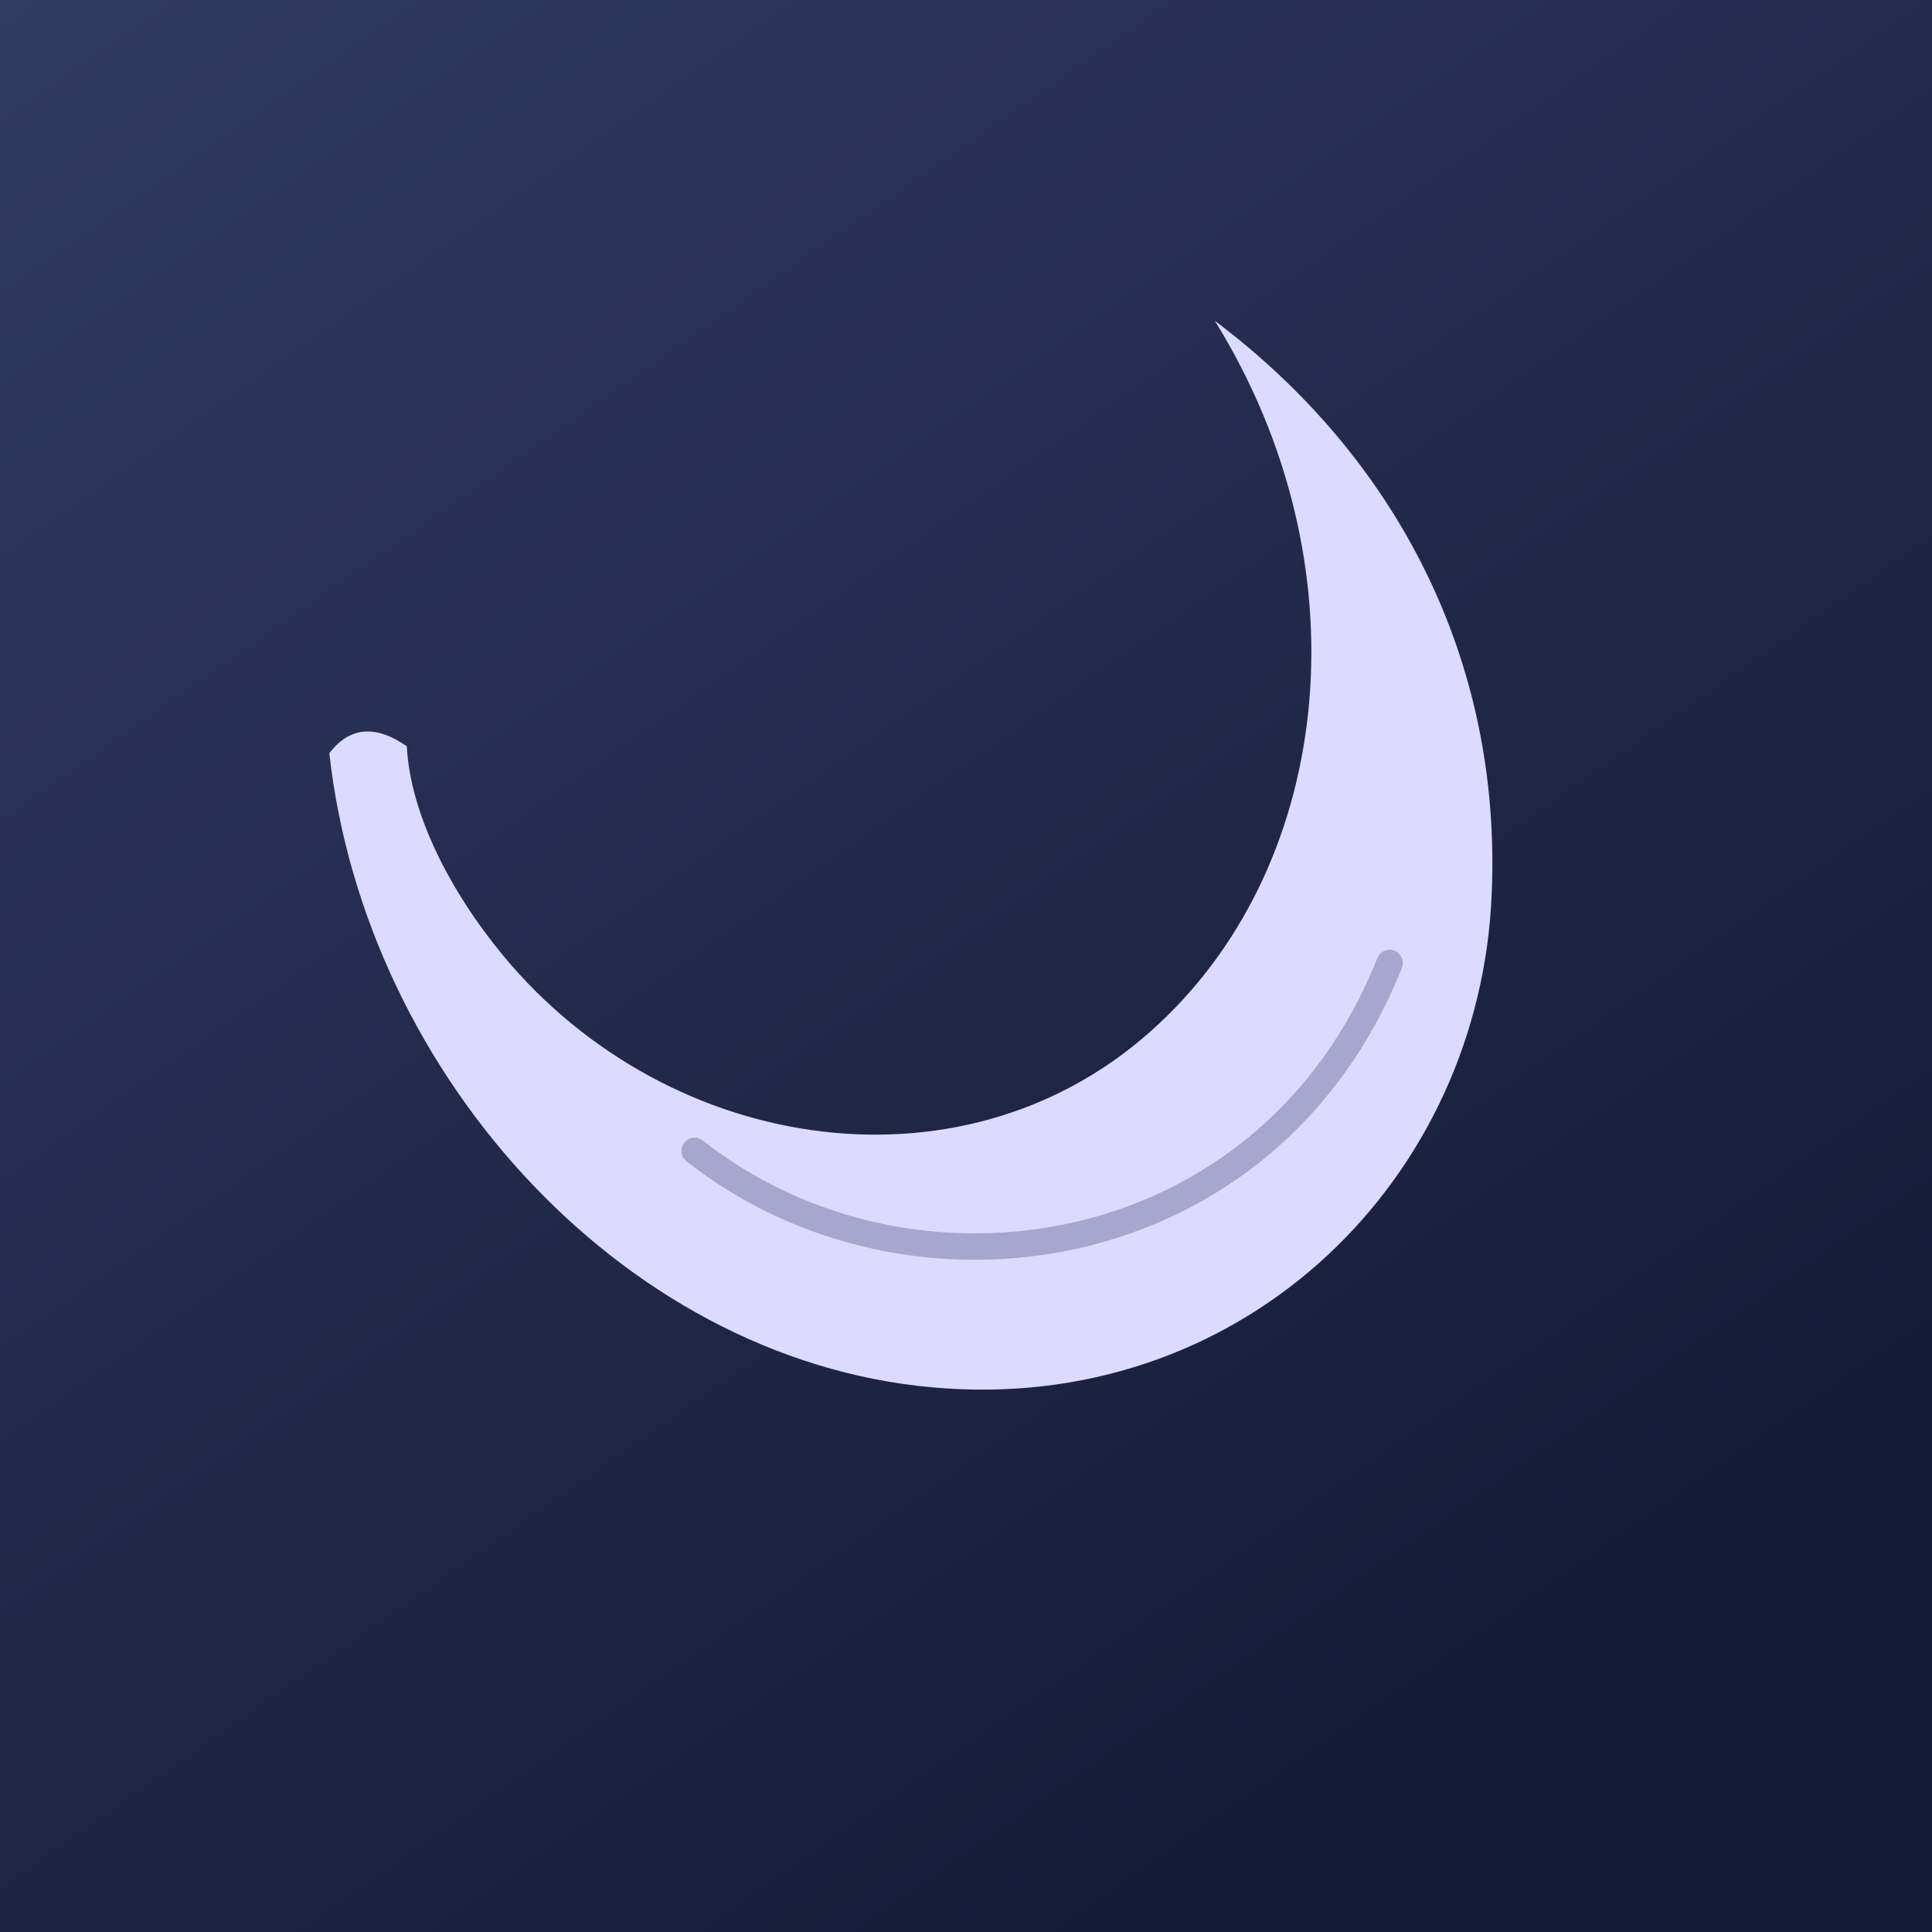
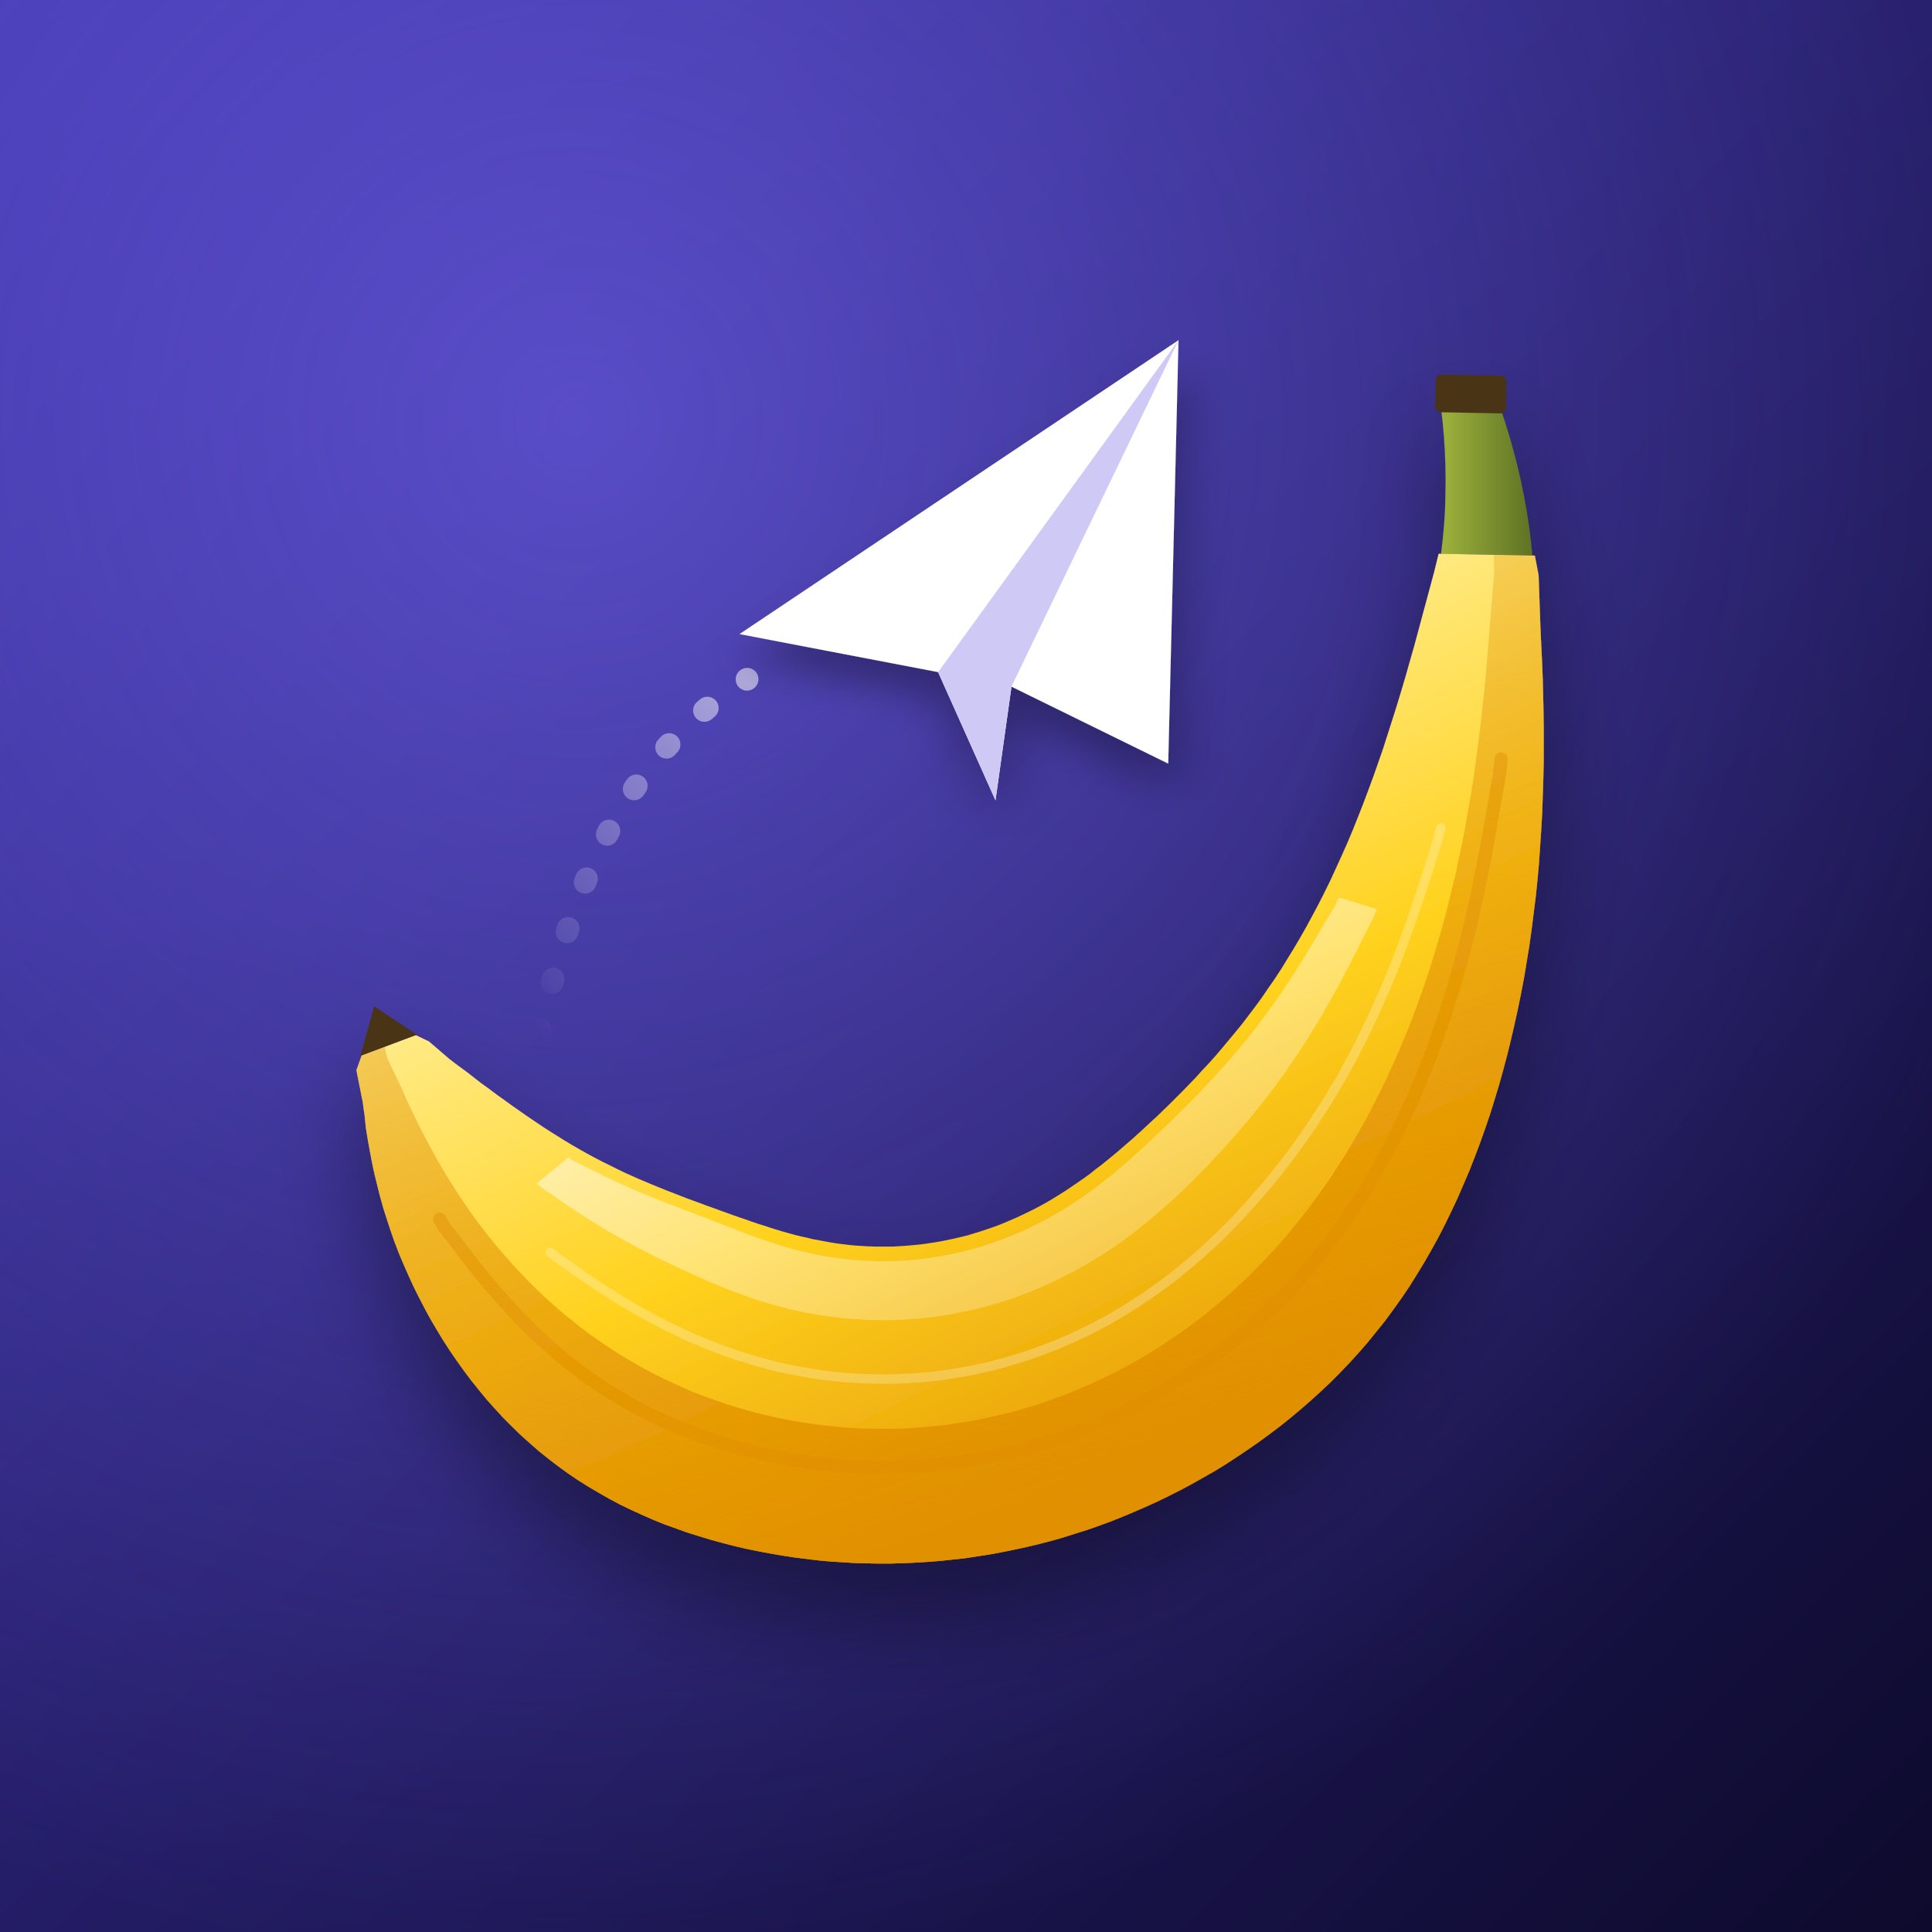
<svg xmlns="http://www.w3.org/2000/svg" width="1024" height="1024" viewBox="0 0 1024 1024">
  <defs>
-     <linearGradient id="bg" x2="0.7" y2="1">
-       <stop stop-color="#303B62" />
-       <stop offset="1" stop-color="#141A35" />
+     <linearGradient id="bg" x1="0" y1="0" x2="1" y2="1">
+       <stop offset="0" stop-color="#3A30A0" />
+       <stop offset="1" stop-color="#0D0A2C" />
    </linearGradient>
+     <radialGradient id="glow" cx="0.30" cy="0.22" r="0.8">
+       <stop offset="0" stop-color="#7C6CFF" stop-opacity="0.55" />
+       <stop offset="1" stop-color="#7C6CFF" stop-opacity="0" />
+     </radialGradient>
+     <linearGradient id="peel" x1="0.25" y1="0.2" x2="0.7" y2="1">
+       <stop offset="0" stop-color="#FFF5B0" />
+       <stop offset="0.5" stop-color="#FFD21F" />
+       <stop offset="1" stop-color="#E08E00" />
+     </linearGradient>
+     <linearGradient id="under" x1="0" y1="0" x2="0.4" y2="1">
+       <stop offset="0" stop-color="#E08E00" stop-opacity="0" />
+       <stop offset="1" stop-color="#E08E00" stop-opacity="0.85" />
+     </linearGradient>
+     <linearGradient id="hi" x1="0" y1="0" x2="1" y2="1">
+       <stop offset="0" stop-color="#FFFFFF" stop-opacity="0.9" />
+       <stop offset="1" stop-color="#FFFFFF" stop-opacity="0.15" />
+     </linearGradient>
+     <linearGradient id="stemg" x1="0" y1="0" x2="1" y2="0">
+       <stop offset="0" stop-color="#9DB23C" />
+       <stop offset="1" stop-color="#5E7224" />
+     </linearGradient>
+     <linearGradient id="trail" x1="0" y1="1" x2="1" y2="0">
+       <stop offset="0" stop-color="#FFFFFF" stop-opacity="0" />
+       <stop offset="1" stop-color="#FFFFFF" stop-opacity="0.55" />
+     </linearGradient>
+     <filter id="shadow" x="-25%" y="-25%" width="150%" height="160%">
+       <feGaussianBlur in="SourceAlpha" stdDeviation="24" />
+       <feOffset dy="30" />
+       <feComponentTransfer>
+         <feFuncA type="linear" slope="0.38" />
+       </feComponentTransfer>
+       <feMerge>
+         <feMergeNode />
+         <feMergeNode in="SourceGraphic" />
+       </feMerge>
+     </filter>
+     <filter id="pshadow" x="-40%" y="-40%" width="180%" height="190%">
+       <feGaussianBlur in="SourceAlpha" stdDeviation="12" />
+       <feOffset dy="14" />
+       <feComponentTransfer>
+         <feFuncA type="linear" slope="0.32" />
+       </feComponentTransfer>
+       <feMerge>
+         <feMergeNode />
+         <feMergeNode in="SourceGraphic" />
+       </feMerge>
+     </filter>
  </defs>
  <rect width="1024" height="1024" fill="url(#bg)" />
-   <g transform="rotate(-28 512 512)">
-     <path d="M 267 254 C 203 415 255 617 398 705 C 534 789 700 739 776 609 C 839 502 840 381 789 272 C 799 423 711 554 588 587 C 456 623 326 528 298 392 C 289 348 290 302 305 270 Q 291 243 267 254 Z" fill="#DDDAFF" />
-     <path d="M 339 531 C 398 665 579 728 711 616" fill="none" stroke="#303B62" stroke-opacity="0.32" stroke-width="14" stroke-linecap="round" />
+   <rect width="1024" height="1024" fill="url(#glow)" />
+   <g transform="translate(18 -6)">
+     <g filter="url(#shadow)">
+       <path d="M 745.8 299.6 L 746.7 291.8 L 747.4 284.0 L 747.9 276.2 L 748.1 268.4 L 748.2 260.6 L 748.1 252.8 L 747.8 245.0 L 747.3 237.2 L 746.6 229.4 L 745.7 221.5 L 777.2 222.1 L 779.8 230.0 L 782.2 237.8 L 784.4 245.7 L 786.4 253.5 L 788.2 261.3 L 789.8 269.2 L 791.2 277.0 L 792.4 284.8 L 793.4 292.6 L 794.2 300.4 Z" fill="url(#stemg)" />
+       <path d="M 745.7 221.5 L 777.2 222.1 L 777.4 208.1 L 746.0 207.5 Z" fill="#4A3418" stroke="#4A3418" stroke-width="6" stroke-linejoin="round" />
+       <path d="M 202.3 554.6 L 209.4 558.0 L 220.2 567.3 L 222.3 568.9 L 224.4 570.5 L 229.2 574.0 L 233.7 577.5 L 237.3 580.3 L 241.2 583.1 L 245.3 586.2 L 249.4 589.1 L 253.4 592.0 L 257.4 594.8 L 261.4 597.6 L 265.4 600.3 L 269.4 603.0 L 273.4 605.6 L 277.4 608.1 L 281.4 610.6 L 285.4 613.0 L 289.4 615.3 L 293.3 617.5 L 297.2 619.6 L 301.2 621.7 L 305.1 623.6 L 308.9 625.5 L 312.8 627.4 L 316.6 629.1 L 320.4 630.8 L 324.2 632.4 L 328.0 634.0 L 331.7 635.5 L 335.4 637.0 L 339.0 638.4 L 342.6 639.8 L 346.2 641.2 L 349.8 642.5 L 353.3 643.8 L 356.8 645.1 L 360.2 646.3 L 363.7 647.6 L 367.1 648.8 L 370.4 650.0 L 373.8 651.2 L 377.1 652.3 L 380.4 653.5 L 383.7 654.6 L 386.9 655.6 L 390.2 656.7 L 393.4 657.7 L 396.7 658.7 L 399.9 659.6 L 403.2 660.5 L 406.4 661.3 L 409.7 662.0 L 412.9 662.8 L 416.2 663.4 L 419.4 664.0 L 422.7 664.6 L 425.9 665.1 L 429.2 665.5 L 432.5 665.9 L 435.8 666.2 L 439.1 666.4 L 442.3 666.6 L 445.6 666.7 L 448.9 666.7 L 452.2 666.7 L 455.5 666.7 L 458.8 666.5 L 462.1 666.3 L 465.4 666.0 L 468.7 665.7 L 472.0 665.3 L 475.3 664.8 L 478.6 664.3 L 481.9 663.7 L 485.2 663.0 L 488.5 662.3 L 491.8 661.5 L 495.1 660.7 L 498.3 659.7 L 501.6 658.7 L 504.9 657.6 L 508.1 656.5 L 511.4 655.3 L 514.6 654.0 L 517.9 652.6 L 521.1 651.2 L 524.3 649.7 L 527.6 648.1 L 530.8 646.5 L 534.0 644.8 L 537.2 643.0 L 540.4 641.1 L 543.6 639.1 L 546.8 637.1 L 549.9 635.0 L 553.1 632.8 L 556.3 630.6 L 559.5 628.3 L 562.6 625.8 L 565.8 623.4 L 569.0 620.8 L 572.2 618.2 L 575.4 615.5 L 578.6 612.7 L 581.9 609.9 L 585.1 607.0 L 588.4 604.0 L 591.7 600.9 L 595.1 597.8 L 598.4 594.6 L 601.8 591.3 L 605.2 587.9 L 608.6 584.5 L 612.1 580.9 L 615.6 577.3 L 619.0 573.5 L 622.6 569.7 L 626.1 565.8 L 629.6 561.7 L 633.1 557.5 L 636.6 553.3 L 640.2 548.9 L 643.7 544.3 L 647.2 539.7 L 650.7 534.9 L 654.1 529.9 L 657.6 524.9 L 661.0 519.7 L 664.3 514.3 L 667.7 508.8 L 671.0 503.2 L 674.3 497.4 L 677.5 491.5 L 680.7 485.5 L 683.9 479.2 L 687.0 472.9 L 690.0 466.4 L 693.0 459.8 L 696.0 453.1 L 698.9 446.2 L 701.7 439.2 L 704.5 432.1 L 707.2 424.9 L 709.9 417.6 L 712.5 410.2 L 715.1 402.7 L 717.5 395.2 L 719.9 387.7 L 722.3 380.1 L 724.7 372.2 L 726.9 364.8 L 728.9 357.7 L 731.4 349.0 L 733.8 340.1 L 734.9 336.0 L 736.0 331.9 L 742.1 309.3 L 744.5 299.5 L 795.5 300.5 L 797.5 310.9 L 798.4 336.7 L 798.6 341.4 L 798.8 345.9 L 799.3 356.1 L 799.7 366.1 L 799.9 374.2 L 800.1 382.8 L 800.2 391.9 L 800.2 400.9 L 800.2 409.8 L 800.0 418.7 L 799.7 427.7 L 799.4 436.7 L 798.9 445.6 L 798.3 454.5 L 797.7 463.4 L 796.9 472.3 L 796.0 481.1 L 794.9 489.8 L 793.8 498.5 L 792.6 507.1 L 791.2 515.6 L 789.8 524.1 L 788.2 532.5 L 786.5 540.8 L 784.7 549.0 L 782.8 557.2 L 780.8 565.3 L 778.7 573.2 L 776.5 581.1 L 774.1 589.0 L 771.7 596.7 L 769.1 604.3 L 766.4 611.9 L 763.6 619.3 L 760.7 626.7 L 757.6 633.9 L 754.5 641.1 L 751.2 648.1 L 747.8 655.1 L 744.3 661.9 L 740.6 668.6 L 736.8 675.2 L 732.9 681.6 L 728.9 688.0 L 724.7 694.2 L 720.4 700.2 L 716.0 706.2 L 711.4 711.9 L 706.8 717.6 L 702.0 723.1 L 697.1 728.5 L 692.1 733.7 L 687.0 738.8 L 681.8 743.7 L 676.5 748.5 L 671.1 753.2 L 665.7 757.7 L 660.2 762.1 L 654.5 766.4 L 648.9 770.5 L 643.1 774.5 L 637.3 778.4 L 631.5 782.2 L 625.6 785.8 L 619.6 789.2 L 613.6 792.6 L 607.6 795.8 L 601.5 798.9 L 595.3 801.9 L 589.1 804.7 L 582.9 807.4 L 576.7 810.0 L 570.4 812.5 L 564.1 814.8 L 557.8 817.0 L 551.4 819.0 L 545.1 821.0 L 538.7 822.8 L 532.2 824.5 L 525.8 826.0 L 519.3 827.4 L 512.9 828.7 L 506.4 829.9 L 499.9 830.9 L 493.4 831.9 L 486.9 832.6 L 480.4 833.3 L 473.9 833.8 L 467.4 834.2 L 460.8 834.5 L 454.3 834.7 L 447.8 834.7 L 441.3 834.6 L 434.8 834.4 L 428.4 834.0 L 421.9 833.6 L 415.4 833.0 L 409.0 832.2 L 402.6 831.4 L 396.2 830.4 L 389.8 829.3 L 383.5 828.1 L 377.1 826.8 L 370.8 825.3 L 364.6 823.7 L 358.4 822.0 L 352.2 820.1 L 346.1 818.2 L 340.0 816.0 L 333.9 813.8 L 328.0 811.4 L 322.1 808.8 L 316.2 806.1 L 310.4 803.3 L 304.8 800.3 L 299.2 797.1 L 293.6 793.8 L 288.2 790.4 L 282.9 786.8 L 277.7 783.0 L 272.6 779.1 L 267.6 775.1 L 262.7 770.8 L 257.9 766.5 L 253.3 762.0 L 248.7 757.4 L 244.3 752.6 L 240.0 747.8 L 235.9 742.8 L 231.8 737.7 L 227.9 732.5 L 224.1 727.2 L 220.4 721.8 L 216.9 716.4 L 213.5 710.8 L 210.2 705.2 L 207.1 699.5 L 204.1 693.7 L 201.2 687.9 L 198.5 682.0 L 195.9 676.1 L 193.4 670.2 L 191.1 664.2 L 189.0 658.2 L 187.0 652.1 L 185.1 646.1 L 183.4 640.0 L 181.9 634.0 L 180.4 627.9 L 179.1 621.8 L 178.0 615.9 L 177.0 610.4 L 175.9 603.7 L 175.2 596.7 L 174.7 593.6 L 174.3 590.4 L 170.9 573.2 L 173.7 565.4 Z" fill="url(#peel)" />
+       <path d="M 185.8 560.8 L 187.2 566.7 L 193.8 580.6 L 195.0 583.1 L 196.1 585.6 L 198.5 591.1 L 201.1 596.4 L 203.2 600.8 L 205.5 605.4 L 208.0 610.2 L 210.6 614.9 L 213.1 619.6 L 215.8 624.3 L 218.6 629.0 L 221.5 633.6 L 224.4 638.2 L 227.4 642.7 L 230.5 647.2 L 233.7 651.7 L 237.0 656.1 L 240.3 660.4 L 243.7 664.6 L 247.2 668.8 L 250.8 672.9 L 254.4 677.0 L 258.1 680.9 L 261.8 684.8 L 265.6 688.6 L 269.5 692.3 L 273.4 695.9 L 277.4 699.4 L 281.4 702.9 L 285.6 706.2 L 289.7 709.5 L 293.9 712.7 L 298.2 715.7 L 302.5 718.7 L 306.9 721.6 L 311.3 724.4 L 315.8 727.1 L 320.3 729.7 L 324.8 732.2 L 329.4 734.6 L 334.1 736.9 L 338.8 739.1 L 343.5 741.2 L 348.2 743.3 L 353.0 745.2 L 357.8 747.0 L 362.7 748.7 L 367.6 750.4 L 372.5 751.9 L 377.4 753.3 L 382.4 754.7 L 387.3 755.9 L 392.3 757.1 L 397.4 758.1 L 402.4 759.1 L 407.4 759.9 L 412.5 760.7 L 417.6 761.4 L 422.7 761.9 L 427.8 762.4 L 432.9 762.8 L 438.0 763.1 L 443.2 763.2 L 448.3 763.3 L 453.4 763.3 L 458.6 763.2 L 463.7 763.0 L 468.9 762.6 L 474.0 762.2 L 479.2 761.7 L 484.3 761.1 L 489.4 760.3 L 494.6 759.5 L 499.7 758.6 L 504.8 757.6 L 509.9 756.4 L 515.0 755.2 L 520.1 753.9 L 525.2 752.4 L 530.3 750.9 L 535.3 749.3 L 540.3 747.5 L 545.3 745.7 L 550.3 743.7 L 555.3 741.6 L 560.2 739.5 L 565.2 737.2 L 570.1 734.8 L 574.9 732.4 L 579.8 729.8 L 584.6 727.1 L 589.4 724.3 L 594.1 721.4 L 598.8 718.4 L 603.5 715.2 L 608.2 712.0 L 612.8 708.7 L 617.4 705.2 L 621.9 701.7 L 626.4 698.0 L 630.8 694.3 L 635.2 690.4 L 639.6 686.4 L 643.9 682.3 L 648.1 678.1 L 652.3 673.7 L 656.5 669.3 L 660.6 664.8 L 664.6 660.1 L 668.5 655.3 L 672.5 650.4 L 676.3 645.4 L 680.1 640.3 L 683.8 635.1 L 687.5 629.8 L 691.0 624.3 L 694.6 618.8 L 698.0 613.1 L 701.4 607.4 L 704.7 601.5 L 708.0 595.5 L 711.1 589.4 L 714.2 583.2 L 717.3 576.8 L 720.2 570.4 L 723.1 563.9 L 725.9 557.2 L 728.7 550.5 L 731.3 543.6 L 733.9 536.6 L 736.4 529.6 L 738.8 522.4 L 741.2 515.1 L 743.4 507.7 L 745.6 500.2 L 747.7 492.6 L 749.7 484.9 L 751.6 477.0 L 753.5 469.2 L 755.2 461.2 L 756.9 453.1 L 758.5 445.0 L 759.9 436.8 L 761.4 428.5 L 762.7 420.3 L 763.9 411.9 L 765.0 403.6 L 766.1 395.3 L 767.1 386.9 L 768.0 378.3 L 768.9 370.2 L 769.6 362.5 L 770.4 353.1 L 771.2 343.4 L 771.5 339.1 L 771.9 334.7 L 773.9 310.2 L 773.8 300.1 L 795.5 300.5 L 797.5 310.9 L 798.4 336.7 L 798.6 341.4 L 798.8 345.9 L 799.3 356.1 L 799.7 366.1 L 799.9 374.2 L 800.1 382.8 L 800.2 391.9 L 800.2 400.9 L 800.2 409.8 L 800.0 418.7 L 799.7 427.7 L 799.4 436.7 L 798.9 445.6 L 798.3 454.5 L 797.7 463.4 L 796.9 472.3 L 796.0 481.1 L 794.9 489.8 L 793.8 498.5 L 792.6 507.1 L 791.2 515.6 L 789.8 524.1 L 788.2 532.5 L 786.5 540.8 L 784.7 549.0 L 782.8 557.2 L 780.8 565.3 L 778.7 573.2 L 776.5 581.1 L 774.1 589.0 L 771.7 596.7 L 769.1 604.3 L 766.4 611.9 L 763.6 619.3 L 760.7 626.7 L 757.6 633.9 L 754.5 641.1 L 751.2 648.1 L 747.8 655.1 L 744.3 661.9 L 740.6 668.6 L 736.8 675.2 L 732.9 681.6 L 728.9 688.0 L 724.7 694.2 L 720.4 700.2 L 716.0 706.2 L 711.4 711.9 L 706.8 717.6 L 702.0 723.1 L 697.1 728.5 L 692.1 733.7 L 687.0 738.8 L 681.8 743.7 L 676.5 748.5 L 671.1 753.2 L 665.7 757.7 L 660.2 762.1 L 654.5 766.4 L 648.9 770.5 L 643.1 774.5 L 637.3 778.4 L 631.5 782.2 L 625.6 785.8 L 619.6 789.2 L 613.6 792.6 L 607.6 795.8 L 601.5 798.9 L 595.3 801.9 L 589.1 804.7 L 582.9 807.4 L 576.7 810.0 L 570.4 812.5 L 564.1 814.8 L 557.8 817.0 L 551.4 819.0 L 545.1 821.0 L 538.7 822.8 L 532.2 824.5 L 525.8 826.0 L 519.3 827.4 L 512.9 828.7 L 506.4 829.9 L 499.9 830.9 L 493.4 831.9 L 486.9 832.6 L 480.4 833.3 L 473.9 833.8 L 467.4 834.2 L 460.8 834.5 L 454.3 834.7 L 447.8 834.7 L 441.3 834.6 L 434.8 834.4 L 428.4 834.0 L 421.9 833.6 L 415.4 833.0 L 409.0 832.2 L 402.6 831.4 L 396.2 830.4 L 389.8 829.3 L 383.5 828.1 L 377.1 826.8 L 370.8 825.3 L 364.6 823.7 L 358.4 822.0 L 352.2 820.1 L 346.1 818.2 L 340.0 816.0 L 333.9 813.8 L 328.0 811.4 L 322.1 808.8 L 316.2 806.1 L 310.4 803.3 L 304.8 800.3 L 299.2 797.1 L 293.6 793.8 L 288.2 790.4 L 282.9 786.8 L 277.7 783.0 L 272.6 779.1 L 267.6 775.1 L 262.7 770.8 L 257.9 766.5 L 253.3 762.0 L 248.7 757.4 L 244.3 752.6 L 240.0 747.8 L 235.9 742.8 L 231.8 737.7 L 227.9 732.5 L 224.1 727.2 L 220.4 721.8 L 216.9 716.4 L 213.5 710.8 L 210.2 705.2 L 207.1 699.5 L 204.1 693.7 L 201.2 687.9 L 198.5 682.0 L 195.9 676.1 L 193.4 670.2 L 191.1 664.2 L 189.0 658.2 L 187.0 652.1 L 185.1 646.1 L 183.4 640.0 L 181.9 634.0 L 180.4 627.9 L 179.1 621.8 L 178.0 615.9 L 177.0 610.4 L 175.9 603.7 L 175.2 596.7 L 174.7 593.6 L 174.3 590.4 L 170.9 573.2 L 173.7 565.4 Z" fill="url(#under)" />
+       <path d="M 215.0 652.2 L 217.5 656.4 L 225.3 666.4 L 226.6 668.2 L 228.0 670.0 L 231.0 673.9 L 234.0 677.8 L 236.5 680.9 L 239.2 684.2 L 242.1 687.6 L 245.0 691.0 L 248.0 694.4 L 251.0 697.7 L 254.1 701.1 L 257.2 704.4 L 260.4 707.7 L 263.7 710.9 L 267.0 714.1 L 270.4 717.3 L 273.9 720.3 L 277.4 723.4 L 281.0 726.4 L 284.6 729.3 L 288.3 732.1 L 292.0 734.9 L 295.8 737.5 L 299.6 740.2 L 303.4 742.7 L 307.4 745.1 L 311.3 747.5 L 315.3 749.8 L 319.4 752.0 L 323.4 754.2 L 327.5 756.2 L 331.7 758.2 L 335.9 760.1 L 340.1 761.9 L 344.3 763.6 L 348.6 765.3 L 352.9 766.9 L 357.2 768.4 L 361.6 769.9 L 365.9 771.2 L 370.3 772.5 L 374.7 773.8 L 379.2 774.9 L 383.6 776.0 L 388.1 777.0 L 392.5 778.0 L 397.0 778.8 L 401.5 779.6 L 406.0 780.4 L 410.5 781.0 L 415.1 781.6 L 419.6 782.1 L 424.2 782.6 L 428.7 783.0 L 433.3 783.3 L 437.9 783.5 L 442.4 783.6 L 447.0 783.7 L 451.6 783.7 L 456.2 783.7 L 460.8 783.5 L 465.4 783.3 L 470.0 783.0 L 474.5 782.7 L 479.1 782.2 L 483.7 781.7 L 488.3 781.1 L 492.9 780.5 L 497.5 779.8 L 502.0 779.0 L 506.6 778.1 L 511.2 777.1 L 515.7 776.1 L 520.3 775.0 L 524.8 773.8 L 529.3 772.5 L 533.8 771.2 L 538.3 769.8 L 542.8 768.3 L 547.3 766.7 L 551.8 765.1 L 556.2 763.4 L 560.6 761.6 L 565.1 759.7 L 569.4 757.8 L 573.8 755.8 L 578.2 753.7 L 582.5 751.5 L 586.8 749.2 L 591.1 746.9 L 595.4 744.5 L 599.6 742.0 L 603.9 739.5 L 608.1 736.8 L 612.2 734.1 L 616.4 731.3 L 620.5 728.4 L 624.6 725.5 L 628.6 722.5 L 632.6 719.3 L 636.6 716.2 L 640.6 712.9 L 644.5 709.5 L 648.4 706.1 L 652.2 702.6 L 656.0 699.0 L 659.7 695.3 L 663.4 691.6 L 667.1 687.7 L 670.7 683.8 L 674.2 679.8 L 677.7 675.7 L 681.2 671.5 L 684.5 667.3 L 687.9 662.9 L 691.1 658.5 L 694.4 654.0 L 697.5 649.4 L 700.6 644.7 L 703.7 640.0 L 706.6 635.2 L 709.6 630.2 L 712.4 625.3 L 715.2 620.2 L 718.0 615.1 L 720.7 609.9 L 723.3 604.6 L 725.9 599.2 L 728.4 593.8 L 730.9 588.3 L 733.3 582.7 L 735.6 577.1 L 737.9 571.4 L 740.2 565.6 L 742.3 559.8 L 744.4 553.9 L 746.5 547.9 L 748.5 541.9 L 750.4 535.8 L 752.3 529.7 L 754.1 523.5 L 755.9 517.3 L 757.6 511.0 L 759.2 504.8 L 760.8 498.5 L 762.3 492.1 L 763.7 485.8 L 765.1 479.6 L 766.4 473.2 L 767.7 466.8 L 768.9 460.7 L 770.0 454.9 L 771.3 447.8 L 772.5 440.6 L 773.1 437.3 L 773.7 434.0 L 776.9 415.7 L 777.6 408.2" fill="none" stroke="#E08E00" stroke-opacity="0.45" stroke-width="7" stroke-linecap="round" />
+       <path d="M 273.6 669.8 L 276.5 672.1 L 284.3 677.6 L 285.7 678.6 L 287.1 679.6 L 290.2 681.7 L 293.3 683.8 L 295.8 685.5 L 298.5 687.3 L 301.3 689.2 L 304.2 691.0 L 307.0 692.8 L 309.9 694.6 L 312.8 696.4 L 315.8 698.1 L 318.8 699.9 L 321.8 701.6 L 324.9 703.3 L 327.9 704.9 L 331.0 706.5 L 334.1 708.1 L 337.2 709.7 L 340.4 711.2 L 343.5 712.7 L 346.7 714.2 L 349.9 715.6 L 353.1 716.9 L 356.3 718.3 L 359.5 719.5 L 362.7 720.8 L 365.9 722.0 L 369.2 723.1 L 372.5 724.3 L 375.7 725.3 L 379.0 726.3 L 382.3 727.3 L 385.6 728.2 L 388.9 729.1 L 392.2 730.0 L 395.6 730.8 L 398.9 731.5 L 402.3 732.2 L 405.6 732.8 L 409.0 733.4 L 412.4 734.0 L 415.7 734.5 L 419.1 735.0 L 422.5 735.4 L 425.9 735.7 L 429.3 736.1 L 432.7 736.3 L 436.1 736.5 L 439.5 736.7 L 443.0 736.8 L 446.4 736.9 L 449.8 736.9 L 453.2 736.9 L 456.7 736.9 L 460.1 736.7 L 463.5 736.6 L 466.9 736.3 L 470.4 736.1 L 473.8 735.8 L 477.2 735.4 L 480.6 735.0 L 484.1 734.5 L 487.5 734.0 L 490.9 733.4 L 494.3 732.8 L 497.7 732.2 L 501.1 731.4 L 504.6 730.7 L 508.0 729.9 L 511.3 729.0 L 514.7 728.1 L 518.1 727.1 L 521.5 726.1 L 524.9 725.0 L 528.2 723.9 L 531.6 722.7 L 534.9 721.5 L 538.3 720.2 L 541.6 718.9 L 544.9 717.5 L 548.2 716.1 L 551.5 714.6 L 554.8 713.0 L 558.1 711.5 L 561.4 709.8 L 564.6 708.1 L 567.9 706.4 L 571.1 704.6 L 574.3 702.7 L 577.5 700.8 L 580.7 698.8 L 583.9 696.8 L 587.0 694.7 L 590.2 692.6 L 593.3 690.4 L 596.4 688.2 L 599.5 685.9 L 602.6 683.6 L 605.7 681.2 L 608.7 678.7 L 611.8 676.2 L 614.8 673.6 L 617.8 671.0 L 620.8 668.3 L 623.7 665.6 L 626.7 662.8 L 629.6 660.0 L 632.5 657.1 L 635.4 654.2 L 638.3 651.2 L 641.1 648.1 L 644.0 645.0 L 646.8 641.9 L 649.6 638.6 L 652.4 635.4 L 655.2 632.0 L 657.9 628.7 L 660.7 625.2 L 663.4 621.7 L 666.1 618.2 L 668.7 614.6 L 671.4 610.9 L 674.0 607.2 L 676.6 603.4 L 679.2 599.5 L 681.7 595.6 L 684.3 591.7 L 686.8 587.6 L 689.2 583.5 L 691.7 579.4 L 694.1 575.1 L 696.4 570.9 L 698.8 566.5 L 701.1 562.1 L 703.4 557.7 L 705.6 553.1 L 707.8 548.6 L 710.0 543.9 L 712.1 539.3 L 714.2 534.5 L 716.3 529.8 L 718.3 524.9 L 720.3 520.1 L 722.2 515.3 L 724.1 510.4 L 725.9 505.5 L 727.7 500.6 L 729.5 495.7 L 731.2 490.7 L 732.8 485.9 L 734.3 481.4 L 736.2 475.9 L 738.0 470.2 L 738.8 467.7 L 739.6 465.1 L 744.2 450.7 L 745.7 444.8" fill="none" stroke="#FFFFFF" stroke-opacity="0.25" stroke-width="5" stroke-linecap="round" />
+       <path d="M 283.1 619.5 L 286.0 621.3 L 293.6 625.1 L 295.0 625.8 L 296.3 626.4 L 299.3 627.9 L 302.2 629.4 L 304.7 630.5 L 307.2 631.7 L 309.9 633.0 L 312.6 634.2 L 315.3 635.4 L 318.0 636.6 L 320.7 637.8 L 323.4 638.9 L 326.2 640.0 L 328.9 641.1 L 331.6 642.2 L 334.4 643.3 L 337.1 644.3 L 339.8 645.4 L 342.5 646.4 L 345.1 647.4 L 347.8 648.4 L 350.4 649.4 L 353.1 650.4 L 355.7 651.4 L 358.2 652.4 L 360.8 653.4 L 363.3 654.4 L 365.9 655.4 L 368.4 656.4 L 370.9 657.3 L 373.4 658.3 L 375.9 659.2 L 378.3 660.2 L 380.8 661.1 L 383.3 662.0 L 385.7 662.8 L 388.2 663.7 L 390.6 664.5 L 393.1 665.3 L 395.6 666.1 L 398.0 666.8 L 400.5 667.5 L 403.0 668.2 L 405.5 668.9 L 407.9 669.5 L 410.4 670.0 L 412.9 670.6 L 415.4 671.1 L 417.9 671.6 L 420.4 672.0 L 422.9 672.4 L 425.5 672.8 L 428.0 673.1 L 430.5 673.4 L 433.0 673.7 L 435.6 673.9 L 438.1 674.1 L 440.6 674.2 L 443.2 674.3 L 445.7 674.4 L 448.2 674.5 L 450.8 674.5 L 453.3 674.4 L 455.9 674.4 L 458.4 674.3 L 460.9 674.1 L 463.5 674.0 L 466.0 673.7 L 468.6 673.5 L 471.1 673.2 L 473.7 672.9 L 476.2 672.5 L 478.7 672.1 L 481.3 671.7 L 483.8 671.2 L 486.3 670.7 L 488.9 670.2 L 491.4 669.6 L 493.9 669.0 L 496.5 668.3 L 499.0 667.6 L 501.5 666.9 L 504.0 666.1 L 506.5 665.3 L 509.0 664.4 L 511.6 663.5 L 514.1 662.6 L 516.6 661.6 L 519.0 660.6 L 521.5 659.6 L 524.0 658.5 L 526.5 657.3 L 529.0 656.1 L 531.5 654.9 L 533.9 653.7 L 536.4 652.4 L 538.9 651.0 L 541.3 649.6 L 543.7 648.2 L 546.2 646.7 L 548.6 645.2 L 551.0 643.6 L 553.5 642.0 L 555.9 640.4 L 558.3 638.7 L 560.7 636.9 L 563.1 635.1 L 565.5 633.3 L 567.9 631.4 L 570.3 629.5 L 572.7 627.6 L 575.1 625.6 L 577.5 623.5 L 579.9 621.4 L 582.3 619.3 L 584.7 617.1 L 587.1 614.9 L 589.5 612.7 L 592.0 610.4 L 594.4 608.1 L 596.9 605.8 L 599.4 603.4 L 601.9 601.0 L 604.4 598.5 L 606.9 596.0 L 609.5 593.5 L 612.1 590.9 L 614.7 588.2 L 617.3 585.6 L 619.9 582.8 L 622.5 580.1 L 625.2 577.2 L 627.8 574.3 L 630.5 571.4 L 633.1 568.4 L 635.8 565.3 L 638.4 562.2 L 641.0 559.0 L 643.7 555.8 L 646.3 552.5 L 648.9 549.1 L 651.4 545.7 L 654.0 542.2 L 656.5 538.7 L 659.0 535.2 L 661.5 531.6 L 663.9 528.0 L 666.3 524.4 L 668.7 520.7 L 671.1 516.9 L 673.3 513.3 L 675.4 509.9 L 677.9 505.7 L 680.5 501.3 L 681.7 499.4 L 682.8 497.4 L 689.4 486.4 L 691.7 481.7 L 711.7 487.8 L 709.7 492.8 L 703.6 504.7 L 702.6 506.9 L 701.5 509.0 L 699.1 513.7 L 696.8 518.3 L 694.8 522.0 L 692.8 525.9 L 690.6 530.0 L 688.3 534.1 L 686.1 538.0 L 683.8 542.0 L 681.5 546.0 L 679.1 549.9 L 676.7 553.8 L 674.3 557.7 L 671.8 561.5 L 669.4 565.3 L 666.8 569.0 L 664.3 572.6 L 661.8 576.3 L 659.2 579.8 L 656.6 583.3 L 654.0 586.7 L 651.4 590.1 L 648.7 593.4 L 646.1 596.7 L 643.5 599.9 L 640.8 603.0 L 638.1 606.1 L 635.5 609.2 L 632.8 612.2 L 630.2 615.1 L 627.5 618.0 L 624.8 620.8 L 622.2 623.7 L 619.5 626.4 L 616.8 629.1 L 614.2 631.8 L 611.5 634.4 L 608.9 637.0 L 606.2 639.5 L 603.5 642.0 L 600.8 644.4 L 598.1 646.8 L 595.4 649.1 L 592.7 651.4 L 590.0 653.7 L 587.3 655.9 L 584.6 658.0 L 581.9 660.1 L 579.1 662.2 L 576.4 664.2 L 573.6 666.1 L 570.8 668.0 L 568.0 669.9 L 565.2 671.7 L 562.4 673.4 L 559.6 675.1 L 556.8 676.8 L 553.9 678.4 L 551.1 679.9 L 548.2 681.4 L 545.3 682.9 L 542.5 684.3 L 539.6 685.7 L 536.7 687.0 L 533.8 688.3 L 530.9 689.5 L 528.0 690.7 L 525.1 691.8 L 522.2 692.9 L 519.2 694.0 L 516.3 695.0 L 513.3 695.9 L 510.4 696.8 L 507.5 697.7 L 504.5 698.5 L 501.5 699.3 L 498.6 700.0 L 495.6 700.7 L 492.6 701.3 L 489.7 701.9 L 486.7 702.5 L 483.7 703.0 L 480.7 703.4 L 477.8 703.9 L 474.8 704.2 L 471.8 704.6 L 468.8 704.9 L 465.8 705.1 L 462.8 705.3 L 459.8 705.5 L 456.9 705.6 L 453.9 705.7 L 450.9 705.7 L 447.9 705.7 L 444.9 705.6 L 442.0 705.6 L 439.0 705.4 L 436.0 705.2 L 433.0 705.0 L 430.1 704.8 L 427.1 704.5 L 424.2 704.1 L 421.2 703.7 L 418.2 703.3 L 415.3 702.8 L 412.4 702.3 L 409.4 701.8 L 406.5 701.2 L 403.6 700.5 L 400.7 699.9 L 397.8 699.1 L 394.9 698.4 L 392.0 697.6 L 389.1 696.8 L 386.2 695.9 L 383.3 695.0 L 380.5 694.0 L 377.6 693.0 L 374.8 692.0 L 371.9 691.0 L 369.1 689.9 L 366.3 688.8 L 363.4 687.6 L 360.6 686.5 L 357.8 685.3 L 354.9 684.0 L 352.1 682.8 L 349.3 681.5 L 346.4 680.2 L 343.6 678.9 L 340.8 677.6 L 337.9 676.2 L 335.1 674.9 L 332.2 673.5 L 329.4 672.1 L 326.5 670.6 L 323.7 669.1 L 320.8 667.7 L 318.0 666.2 L 315.1 664.6 L 312.3 663.1 L 309.5 661.5 L 306.7 659.9 L 303.9 658.3 L 301.1 656.6 L 298.4 654.9 L 295.7 653.3 L 293.0 651.6 L 290.3 649.8 L 287.8 648.2 L 285.4 646.6 L 282.4 644.6 L 279.5 642.6 L 278.2 641.7 L 276.8 640.7 L 269.3 635.6 L 266.5 633.3 Z" fill="url(#hi)" opacity="0.75" />
+       <path d="M 203.0 554.4 L 180.3 539.4 L 173.0 565.6 Z" fill="#4A3418" />
+     </g>
+     <path d="M 268 554 C 288 464 318 404 378 366" fill="none" stroke="url(#trail)" stroke-width="12" stroke-linecap="round" stroke-dasharray="2 26" />
+     <g filter="url(#pshadow)" transform="translate(348 220) rotate(-12) scale(1.04)">
+       <path d="M 0 120 L 250 20 L 200 230 L 130 175 L 110 230 L 95 160 Z" fill="#FFFFFF" />
+       <path d="M 95 160 L 250 20 L 130 175 L 110 230 Z" fill="#CFC9F5" />
+     </g>
  </g>
</svg>
